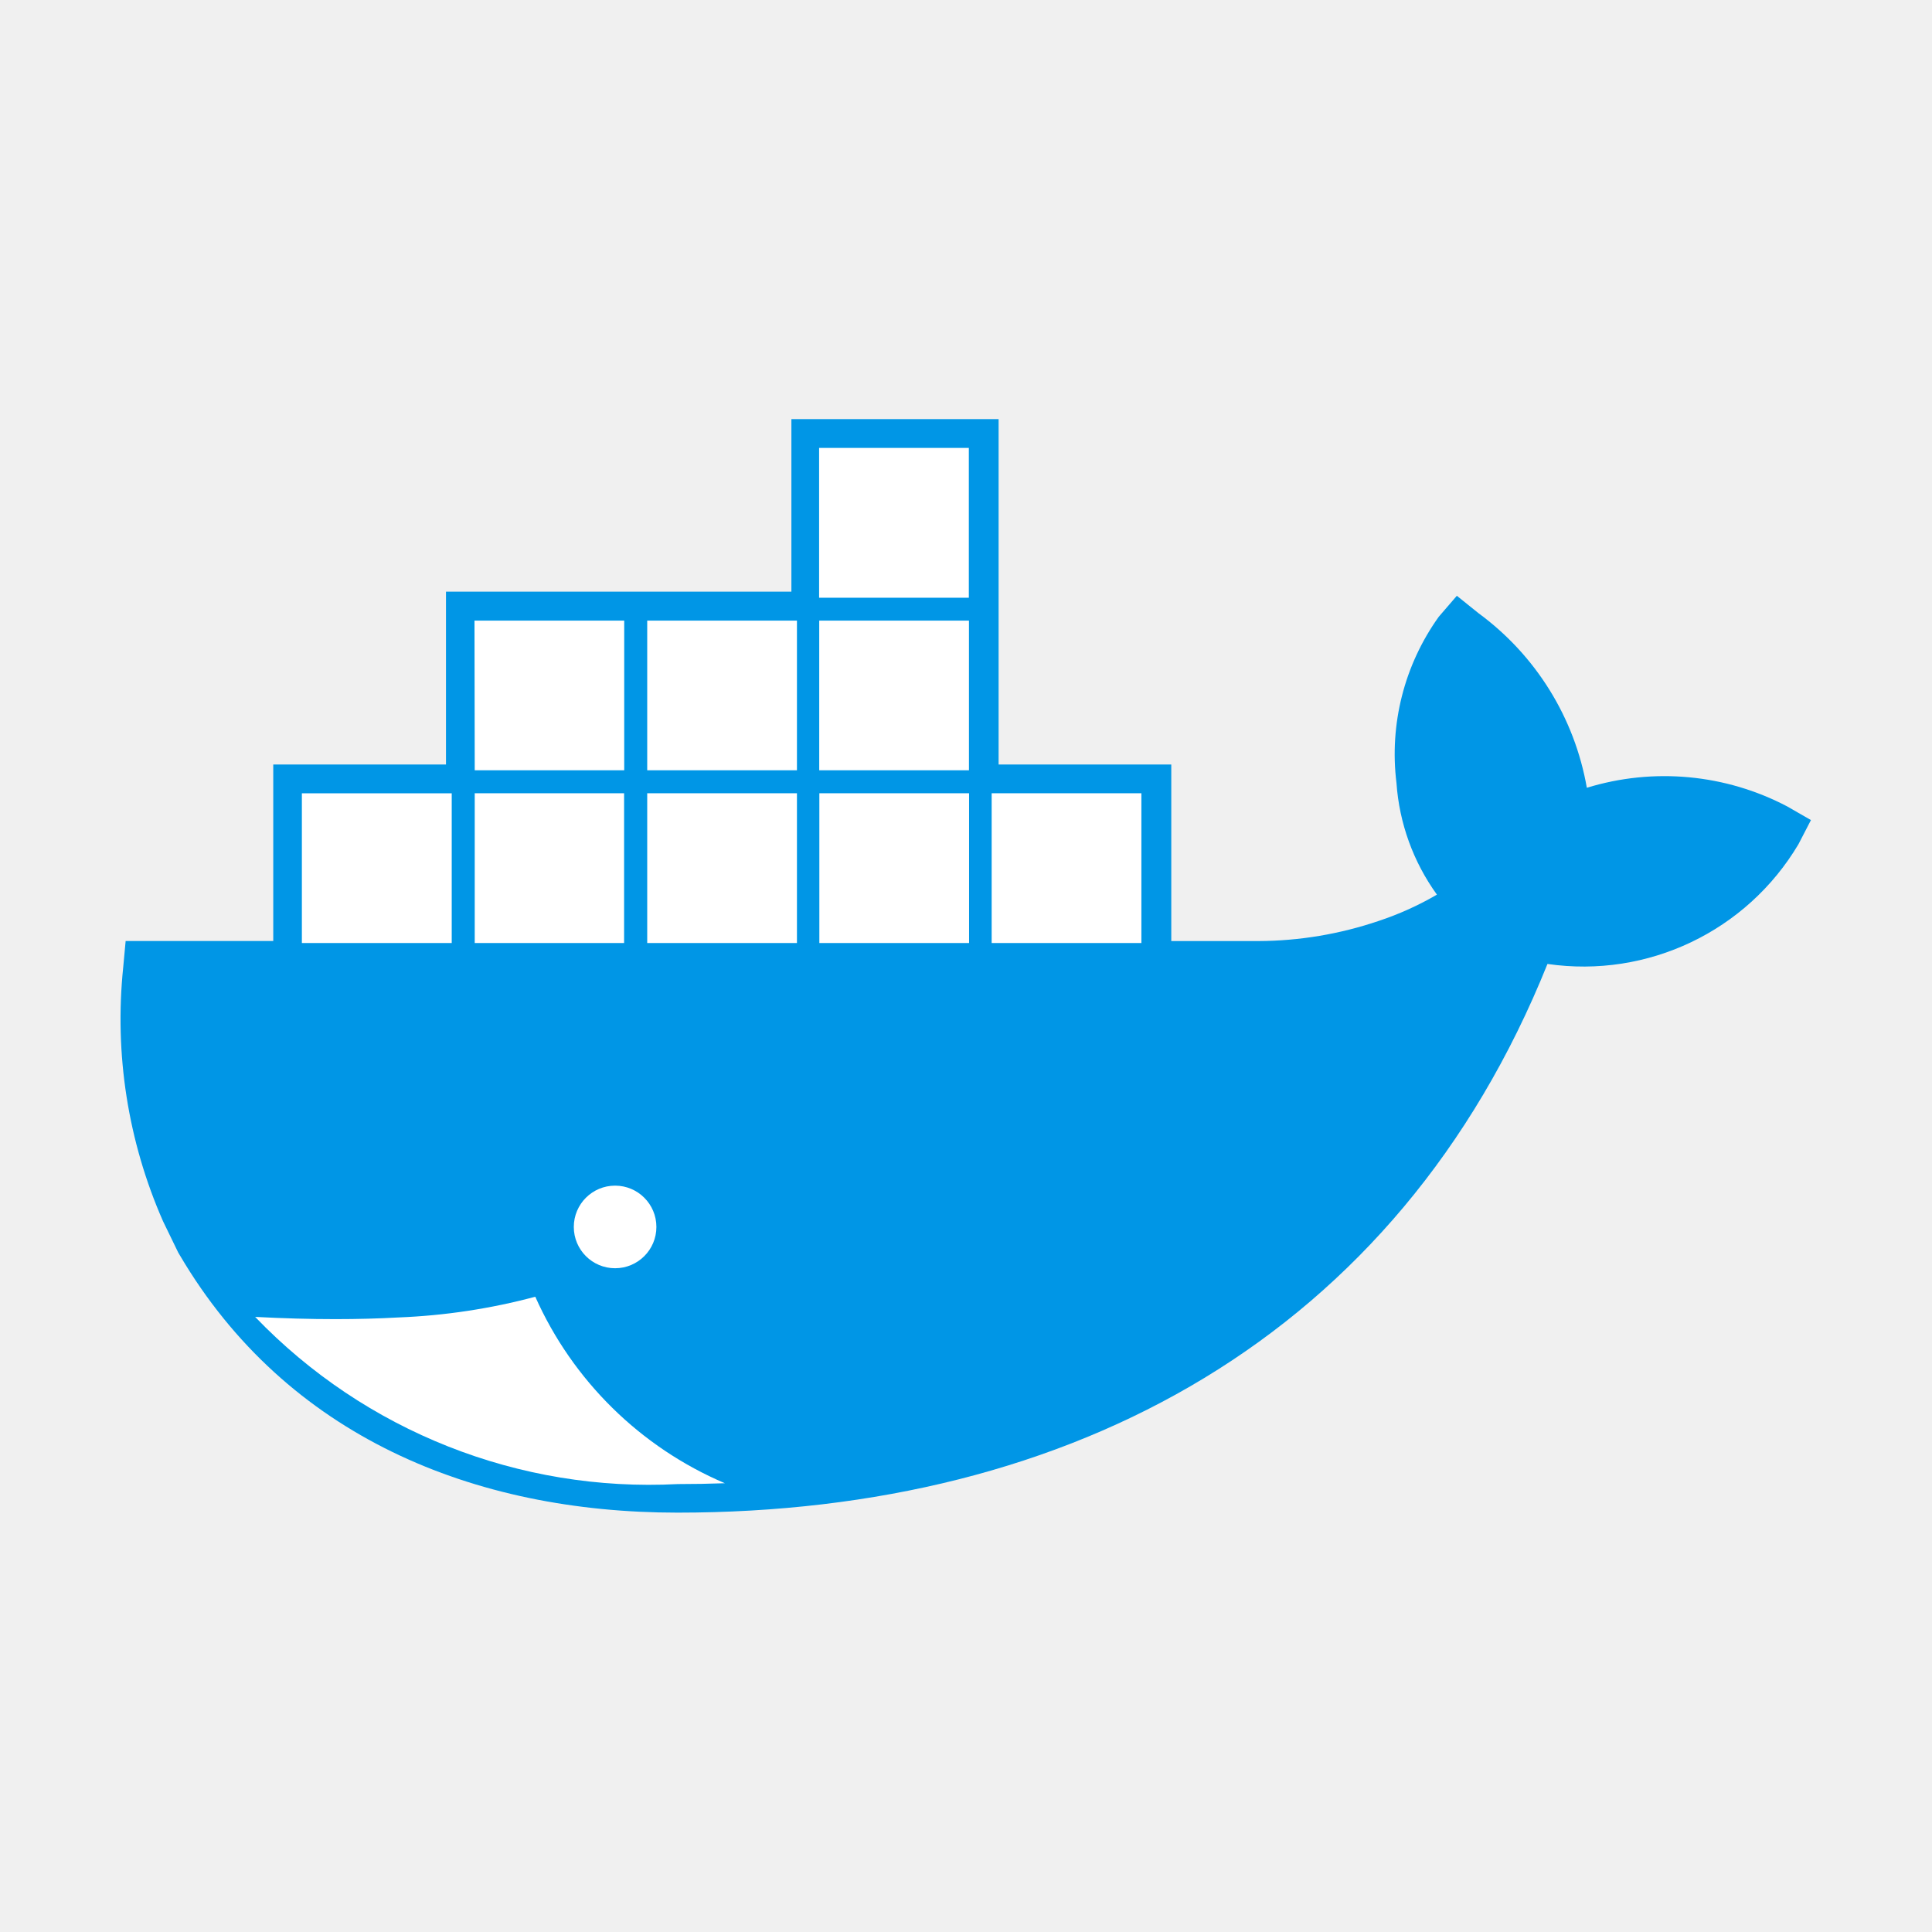
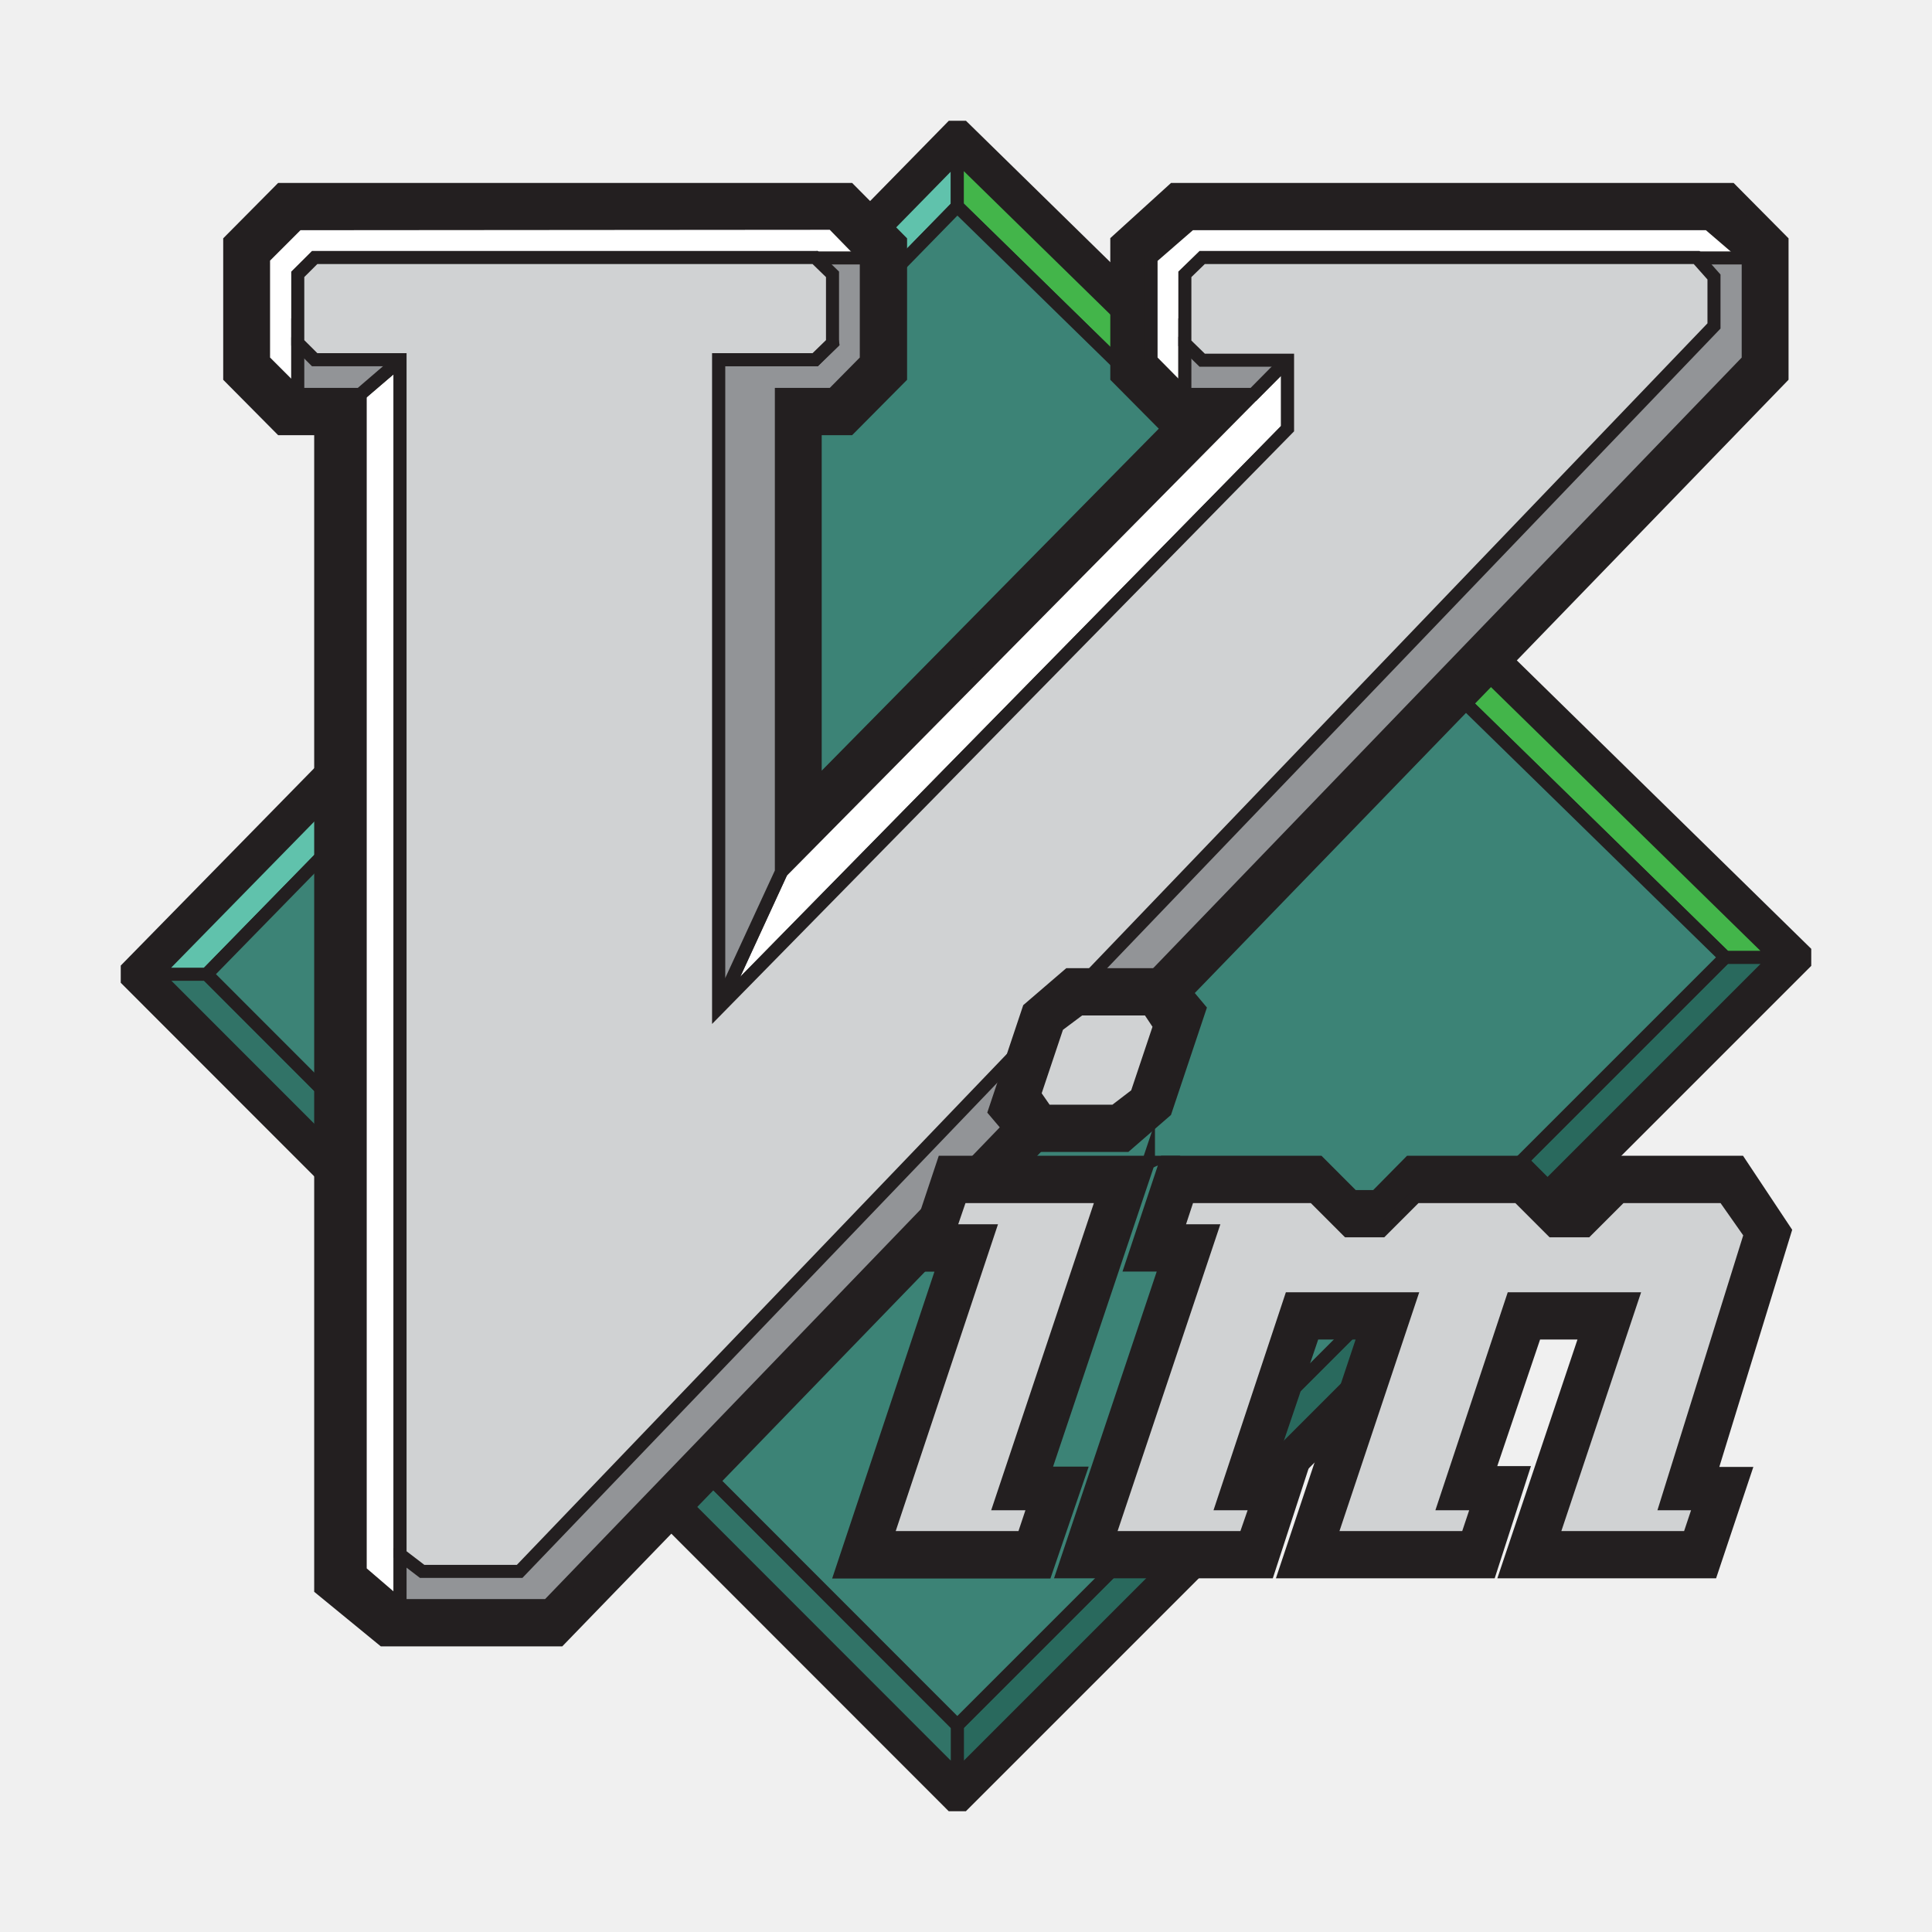
<svg xmlns="http://www.w3.org/2000/svg" viewBox="0 0 32 32">
-   <path d="M16.54 12.663h2.86v2.924h1.446a6.272 6.272 0 0 0 1.988-.333 5.091 5.091 0 0 0 .966-.436 3.584 3.584 0 0 1-.67-1.849 3.907 3.907 0 0 1 .7-2.753l.3-.348.358.288a4.558 4.558 0 0 1 1.795 2.892 4.375 4.375 0 0 1 3.319.309l.393.226-.207.4a4.141 4.141 0 0 1-4.157 1.983c-2.48 6.168-7.871 9.088-14.409 9.088-3.378 0-6.476-1.263-8.241-4.259l-.029-.049-.252-.519a8.316 8.316 0 0 1-.659-4.208l.04-.433h2.445v-2.923h2.861V9.8h5.721V6.942h3.432v5.721Z" style="fill:#0096e6" />
-   <path d="M12.006 24.567a6.022 6.022 0 0 1-3.14-3.089 10.329 10.329 0 0 1-2.264.343q-.5.028-1.045.028-.632 0-1.331-.037a9.051 9.051 0 0 0 7 2.769q.392 0 .78-.014ZM7.08 13.346h.2v2.067h-.2Zm-.376 0h.2v2.067H6.7v-2.067Zm-.376 0h.2v2.067h-.2Zm-.376 0h.2v2.067h-.2Zm-.376 0h.2v2.067h-.2Zm-.368 0h.2v2.067h-.2v-2.067ZM5 13.14h2.482v2.479H5Zm2.859-2.861h2.48v2.479H7.863Zm2.077.207h.2v2.066h-.2Zm-.376 0h.2v2.066h-.2Zm-.376 0h.2v2.066h-.2v-2.066Zm-.376 0h.2v2.066h-.2Zm-.376 0h.2v2.066h-.2Zm-.368 0h.2v2.066h-.2Zm-.207 2.653h2.48v2.48H7.863V13.14Zm2.077.207h.2v2.067h-.2Zm-.376 0h.2v2.067h-.2Zm-.376 0h.2v2.067h-.2v-2.067Zm-.376 0h.2v2.067h-.2Zm-.376 0h.2v2.067h-.2Zm-.368 0h.2v2.067h-.2Zm2.654-.207H13.2v2.48h-2.48V13.14Zm2.076.207H13v2.067h-.2Zm-.376 0h.2v2.067h-.2Zm-.376 0h.2v2.067h-.2Zm-.376 0h.2v2.067h-.2Zm-.376 0h.2v2.067h-.2Zm-.368 0h.2v2.067h-.2Zm-.206-3.067H13.2v2.479h-2.48v-2.479Zm2.076.207H13v2.066h-.2Zm-.376 0h.2v2.066h-.2Zm-.376 0h.2v2.066h-.2Zm-.376 0h.2v2.066h-.2Zm-.376 0h.2v2.066h-.2Zm-.368 0h.2v2.066h-.2Zm2.654 2.653h2.479v2.48h-2.48V13.14Zm2.076.207h.2v2.067h-.2Zm-.376 0h.2v2.067h-.2Zm-.376 0h.2v2.067h-.2Zm-.376 0h.2v2.067h-.2Zm-.376 0h.2v2.067h-.2Zm-.368 0h.192v2.067h-.2v-2.067Zm-.206-3.067h2.479v2.479h-2.48v-2.479Zm2.076.207h.2v2.066h-.2Zm-.376 0h.2v2.066h-.2Zm-.376 0h.2v2.066h-.2Zm-.376 0h.2v2.066h-.2Zm-.376 0h.2v2.066h-.2Zm-.368 0h.192v2.066h-.2v-2.066Zm-.206-3.067h2.479V9.9h-2.48V7.419Zm2.076.206h.2v2.066h-.2Zm-.376 0h.2v2.066h-.2Zm-.376 0h.2v2.066h-.2Zm-.376 0h.2v2.066h-.2Zm-.376 0h.2v2.066h-.2Zm-.368 0h.192v2.066h-.2V7.625Zm2.654 5.514h2.479v2.48h-2.48V13.14Zm2.076.207h.195v2.067h-.2v-2.067Zm-.376 0h.206v2.067h-.206Zm-.376 0h.2v2.067h-.2Zm-.376 0h.2v2.067h-.2Zm-.376 0h.2v2.067h-.205v-2.067Zm-.368 0h.2v2.067h-.194v-2.067ZM10.188 19.638a.684.684 0 1 1-.684.684.684.684 0 0 1 .684-.684Zm0 .194a.489.489 0 0 1 .177.033.2.2 0 1 0 .275.269.49.49 0 1 1-.453-.3Z" style="fill:#fff" />
+   <defs>
+     <clipPath id="a">
+       <polygon points="2 2 30 2 30 30 2 30 2 2 2 2" style="fill:none;clip-rule:evenodd" />
+     </clipPath>
+   </defs>
+   <polygon points="29.989 15.856 15.856 2.011 2.011 16.136 15.856 29.989 29.989 15.856 29.989 15.856" style="fill:#231f20;fill-rule:evenodd" />
+   <g style="clip-path:url(#a)">
+     <polygon points="29.989 15.856 15.856 2.011 2.011 16.136 15.856 29.989 29.989 15.856 29.989 15.856" style="fill:none;stroke:#231f20;stroke-miterlimit:10;stroke-width:0.216px" />
+   </g>
+   <polygon points="28.575 15.856 29.422 15.856 15.856 29.422 15.856 28.575 28.575 15.856 28.575 15.856" style="fill:#29695d;fill-rule:evenodd" />
+   <polygon points="28.575 15.856 29.422 15.856 15.856 29.422 15.856 28.575 28.575 15.856 28.575 15.856" style="fill:none;stroke:#231f20;stroke-miterlimit:10;stroke-width:0.216px" />
+   <polygon points="2.578 16.136 3.425 16.136 15.856 28.575 15.856 29.422 2.578 16.136 2.578 16.136" style="fill:#317367;fill-rule:evenodd" />
+   <polygon points="2.578 16.136 3.425 16.136 15.856 28.575 15.856 29.422 2.578 16.136 2.578 16.136" style="fill:none;stroke:#231f20;stroke-miterlimit:10;stroke-width:0.216px" />
+   <polygon points="15.856 3.418 15.856 2.578 2.578 16.136 3.425 16.136 15.856 3.418 15.856 3.418" style="fill:#60c2ac;fill-rule:evenodd" />
+   <polygon points="15.856 3.418 15.856 2.578 2.578 16.136 3.425 16.136 15.856 3.418 15.856 3.418" style="fill:none;stroke:#231f20;stroke-miterlimit:10;stroke-width:0.216px" />
+   <polygon points="15.856 2.578 15.856 3.418 28.575 15.856 29.422 15.856 15.856 2.578 15.856 2.578" style="fill:#43b54a;fill-rule:evenodd" />
+   <polygon points="15.856 2.578 15.856 3.418 28.575 15.856 29.422 15.856 15.856 2.578 15.856 2.578" style="fill:none;stroke:#231f20;stroke-miterlimit:10;stroke-width:0.216px" />
+   <polygon points="15.856 28.575 28.575 15.856 15.856 3.418 3.425 16.136 15.856 28.575 15.856 28.575" style="fill:#3c8376;fill-rule:evenodd" />
+   <polygon points="15.856 28.575 28.575 15.856 15.856 3.418 3.425 16.136 15.856 28.575 15.856 28.575" style="fill:none;stroke:#231f20;stroke-miterlimit:10;stroke-width:0.216px" />
+   <polygon points="18.498 6.246 19.345 7.1 13.502 13.028 13.502 7.1 14.069 7.1 14.916 6.246 14.916 3.992 14.069 3.138 4.652 3.138 3.805 3.992 3.805 6.246 4.652 7.1 5.312 7.1 5.312 26.314 6.346 27.161 9.267 27.161 29.516 6.246 29.516 3.992 28.669 3.138 19.438 3.138 18.498 3.992 18.498 6.246 18.498 6.246" style="fill:#231f20;fill-rule:evenodd" />
+   <polygon points="18.498 6.246 19.345 7.1 13.502 13.028 13.502 7.1 14.069 7.1 14.916 6.246 14.916 3.992 14.069 3.138 4.652 3.138 3.805 3.992 3.805 6.246 4.652 7.1 5.312 7.1 5.312 26.314 6.346 27.161 9.267 27.161 29.516 6.246 29.516 3.992 28.669 3.138 19.438 3.138 18.498 3.992 18.498 6.246 18.498 6.246" style="fill:none;stroke:#231f20;stroke-miterlimit:10;stroke-width:0.216px" />
+   <polygon points="4.932 6.533 4.365 5.966 4.365 4.272 4.932 3.705 13.789 3.698 14.349 4.272 13.789 4.544 13.502 4.272 4.932 5.679 4.932 6.533 4.932 6.533" style="fill:#fff;fill-rule:evenodd" />
+   <polygon points="4.932 6.533 4.365 5.966 4.365 4.272 4.932 3.705 13.789 3.698 14.349 4.272 13.789 4.544 13.502 4.272 4.932 5.679 4.932 6.533 4.932 6.533" style="fill:none;stroke:#231f20;stroke-miterlimit:10;stroke-width:0.216px" />
+   <polygon points="6.626 26.594 5.966 26.027 5.966 6.526 6.626 5.966 6.626 26.594 6.626 26.594" style="fill:#fff;fill-rule:evenodd" />
+   <polygon points="6.626 26.594 5.966 26.027 5.966 6.526 6.626 5.966 6.626 26.594 6.626 26.594" style="fill:none;stroke:#231f20;stroke-miterlimit:10;stroke-width:0.216px" />
+   <polygon points="20.759 6.533 21.326 5.966 21.326 7.1 11.902 16.703 12.942 14.442 20.759 6.533 20.759 6.533" style="fill:#fff;fill-rule:evenodd" />
+   <polygon points="20.759 6.533 21.326 5.966 21.326 7.1 11.902 16.703 12.942 14.442 20.759 6.533 20.759 6.533" style="fill:none;stroke:#231f20;stroke-miterlimit:10;stroke-width:0.216px" />
+   <polygon points="6.82 5.686 6.626 5.966 5.966 6.533 4.932 6.533 4.932 5.399 6.82 5.686 6.82 5.686" style="fill:#929497;fill-rule:evenodd" />
+   <polygon points="6.82 5.686 6.626 5.966 5.966 6.533 4.932 6.533 4.932 5.399 6.82 5.686 6.82 5.686" style="fill:none;stroke:#231f20;stroke-miterlimit:10;stroke-width:0.216px" />
+   <polygon points="12.942 6.533 12.942 14.442 11.902 16.696 11.902 5.958 13.502 5.958 13.789 5.678 13.502 4.272 14.349 4.272 14.349 5.966 13.789 6.533 12.942 6.533 12.942 6.533" style="fill:#929497;fill-rule:evenodd" />
+   <polygon points="12.942 6.533 12.942 14.442 11.902 16.696 11.902 5.958 13.502 5.958 13.789 5.678 13.502 4.272 14.349 4.272 14.349 5.966 13.789 6.533 12.942 6.533 12.942 6.533" style="fill:none;stroke:#231f20;stroke-miterlimit:10;stroke-width:0.216px" />
+   <polygon points="19.625 6.533 19.065 5.966 19.065 4.272 19.718 3.705 28.295 3.705 28.956 4.272 28.008 5.119 19.625 5.679 19.625 6.533 19.625 6.533" style="fill:#fff;fill-rule:evenodd" />
+   <polygon points="19.625 6.533 19.065 5.966 19.065 4.272 19.718 3.705 28.295 3.705 28.956 4.272 28.008 5.119 19.625 5.679 19.625 6.533 19.625 6.533" style="fill:none;stroke:#231f20;stroke-miterlimit:10;stroke-width:0.216px" />
+   <polygon points="28.956 5.966 9.074 26.594 6.626 26.594 6.626 25.747 8.42 25.747 28.295 5.399 28.008 4.272 28.956 4.272 28.956 5.966 28.956 5.966" style="fill:#929497;fill-rule:evenodd" />
+   <polygon points="28.956 5.966 9.074 26.594 6.626 26.594 6.626 25.747 8.42 25.747 28.295 5.399 28.008 4.272 28.956 4.272 28.956 5.966 28.956 5.966" style="fill:none;stroke:#231f20;stroke-miterlimit:10;stroke-width:0.216px" />
+   <polygon points="21.512 5.686 21.319 5.966 20.759 6.533 19.625 6.533 19.625 5.399 21.512 5.686 21.512 5.686" style="fill:#929497;fill-rule:evenodd" />
+   <polygon points="21.512 5.686 21.319 5.966 20.759 6.533 19.625 6.533 19.625 5.399 21.512 5.686 21.512 5.686" style="fill:none;stroke:#231f20;stroke-miterlimit:10;stroke-width:0.216px" />
+   <polygon points="11.902 16.696 11.902 5.958 13.502 5.958 13.789 5.679 13.789 4.544 13.502 4.265 5.212 4.265 4.932 4.544 4.932 5.679 5.212 5.958 6.626 5.958 6.626 25.747 6.992 26.027 8.607 26.027 28.389 5.399 28.389 4.588 28.102 4.265 19.912 4.265 19.625 4.544 19.625 5.686 19.912 5.966 21.326 5.966 21.326 7.1 11.902 16.696 11.902 16.696" style="fill:#d0d2d3;fill-rule:evenodd" />
+   <polygon points="11.902 16.696 11.902 5.958 13.502 5.958 13.789 5.679 13.789 4.544 13.502 4.265 5.212 4.265 4.932 4.544 4.932 5.679 5.212 5.958 6.626 5.958 6.626 25.747 6.992 26.027 8.607 26.027 28.389 5.399 28.389 4.588 28.102 4.265 19.912 4.265 19.625 4.544 19.625 5.686 19.912 5.966 21.326 5.966 21.326 7.1 11.902 16.696 11.902 16.696" style="fill:none;stroke:#231f20;stroke-miterlimit:10;stroke-width:0.216px" />
+   <polygon points="17.041 16.711 17.701 16.144 19.395 16.144 19.869 16.711 19.302 18.405 18.649 18.972 16.955 18.972 16.474 18.405 17.041 16.711 17.041 16.711" style="fill:#231f20;fill-rule:evenodd" />
+   <polygon points="17.041 16.711 17.701 16.144 19.395 16.144 19.869 16.711 19.302 18.405 18.649 18.972 16.955 18.972 16.474 18.405 17.041 16.711 17.041 16.711" style="fill:none;stroke:#231f20;stroke-miterlimit:10;stroke-width:0.216px" />
+   <polygon points="17.608 26.034 19.309 20.953 18.742 20.953 19.309 19.251 21.843 19.251 22.41 19.819 22.79 19.819 23.35 19.251 25.238 19.251 25.805 19.819 26.178 19.819 26.745 19.251 28.812 19.251 29.566 20.386 28.331 24.405 28.891 24.405 28.346 26.034 24.951 26.034 26.278 22.079 25.431 22.079 24.649 24.391 25.209 24.391 24.678 26.034 21.283 26.034 22.603 22.079 21.756 22.079 20.967 24.405 21.534 24.405 21.003 26.034 17.608 26.034 17.608 26.034" style="fill:#231f20;fill-rule:evenodd" />
+   <polygon points="17.608 26.034 19.309 20.953 18.742 20.953 19.309 19.251 21.843 19.251 22.41 19.819 22.79 19.819 23.35 19.251 25.238 19.251 25.805 19.819 26.178 19.819 26.745 19.251 28.812 19.251 29.566 20.386 28.331 24.405 28.891 24.405 28.346 26.034 24.951 26.034 26.278 22.079 25.431 22.079 24.649 24.391 25.209 24.391 24.678 26.034 21.283 26.034 22.603 22.079 21.756 22.079 20.967 24.405 21.534 24.405 21.003 26.034 17.608 26.034 17.608 26.034" style="fill:none;stroke:#231f20;stroke-miterlimit:10;stroke-width:0.216px" />
+   <polygon points="28.554 19.819 28.992 20.443 27.599 24.907 28.159 24.907 27.972 25.467 25.711 25.467 27.032 21.512 25.051 21.512 23.924 24.907 24.484 24.907 24.297 25.467 22.036 25.467 23.357 21.512 21.376 21.512 20.249 24.907 20.816 24.907 20.622 25.467 18.361 25.467 20.063 20.386 19.495 20.386 19.682 19.819 21.756 19.819 22.323 20.386 22.883 20.386 23.45 19.819 25.144 19.819 25.711 20.386 26.278 20.386 26.845 19.819 28.554 19.819 28.554 19.819" style="fill:#d0d2d3;fill-rule:evenodd" />
+   <polygon points="28.554 19.819 28.992 20.443 27.599 24.907 28.159 24.907 27.972 25.467 25.711 25.467 27.032 21.512 25.051 21.512 23.924 24.907 24.484 24.907 24.297 25.467 22.036 25.467 23.357 21.512 21.376 21.512 20.249 24.907 20.816 24.907 20.622 25.467 18.361 25.467 20.063 20.386 19.495 20.386 19.682 19.819 21.756 19.819 22.323 20.386 22.883 20.386 23.45 19.819 25.144 19.819 25.711 20.386 26.278 20.386 26.845 19.819 28.554 19.819 28.554 19.819" style="fill:none;stroke:#231f20;stroke-miterlimit:10;stroke-width:0.216px" />
+   <path d="M19.022,19.251,17.292,24.4h.589l-.56,1.637H13.933l1.694-5.082H15.06l3.962-1.7Zm-3.962,1.7.567-1.7h3.4l-3.962,1.7Z" style="fill:#231f20;fill-rule:evenodd" />
+   <path d="M19.022,19.251,17.292,24.4h.589l-.56,1.637H13.933l1.694-5.082H15.06l3.962-1.7Zm-3.962,1.7.567-1.7h3.4l-3.962,1.7Z" style="fill:none;stroke:#231f20;stroke-miterlimit:10;stroke-width:0.216px" />
+   <polygon points="16.947 25.467 17.134 24.907 16.567 24.907 18.268 19.819 15.914 19.819 15.72 20.386 16.38 20.386 14.686 25.467 16.947 25.467 16.947 25.467" style="fill:#d0d2d3;fill-rule:evenodd" />
+   <polygon points="16.947 25.467 17.134 24.907 16.567 24.907 18.268 19.819 15.914 19.819 15.72 20.386 16.38 20.386 14.686 25.467 16.947 25.467 16.947 25.467" style="fill:none;stroke:#231f20;stroke-miterlimit:10;stroke-width:0.216px" />
+   <polygon points="18.828 18.125 19.208 16.991 19.022 16.711 17.888 16.711 17.514 16.991 17.134 18.125 17.328 18.405 18.462 18.405 18.828 18.125 18.828 18.125" style="fill:#d0d2d3;fill-rule:evenodd" />
+   <polygon points="18.828 18.125 19.208 16.991 19.022 16.711 17.888 16.711 17.514 16.991 17.134 18.125 17.328 18.405 18.462 18.405 18.828 18.125 18.828 18.125" style="fill:none;stroke:#231f20;stroke-miterlimit:10;stroke-width:0.216px" />
</svg>
